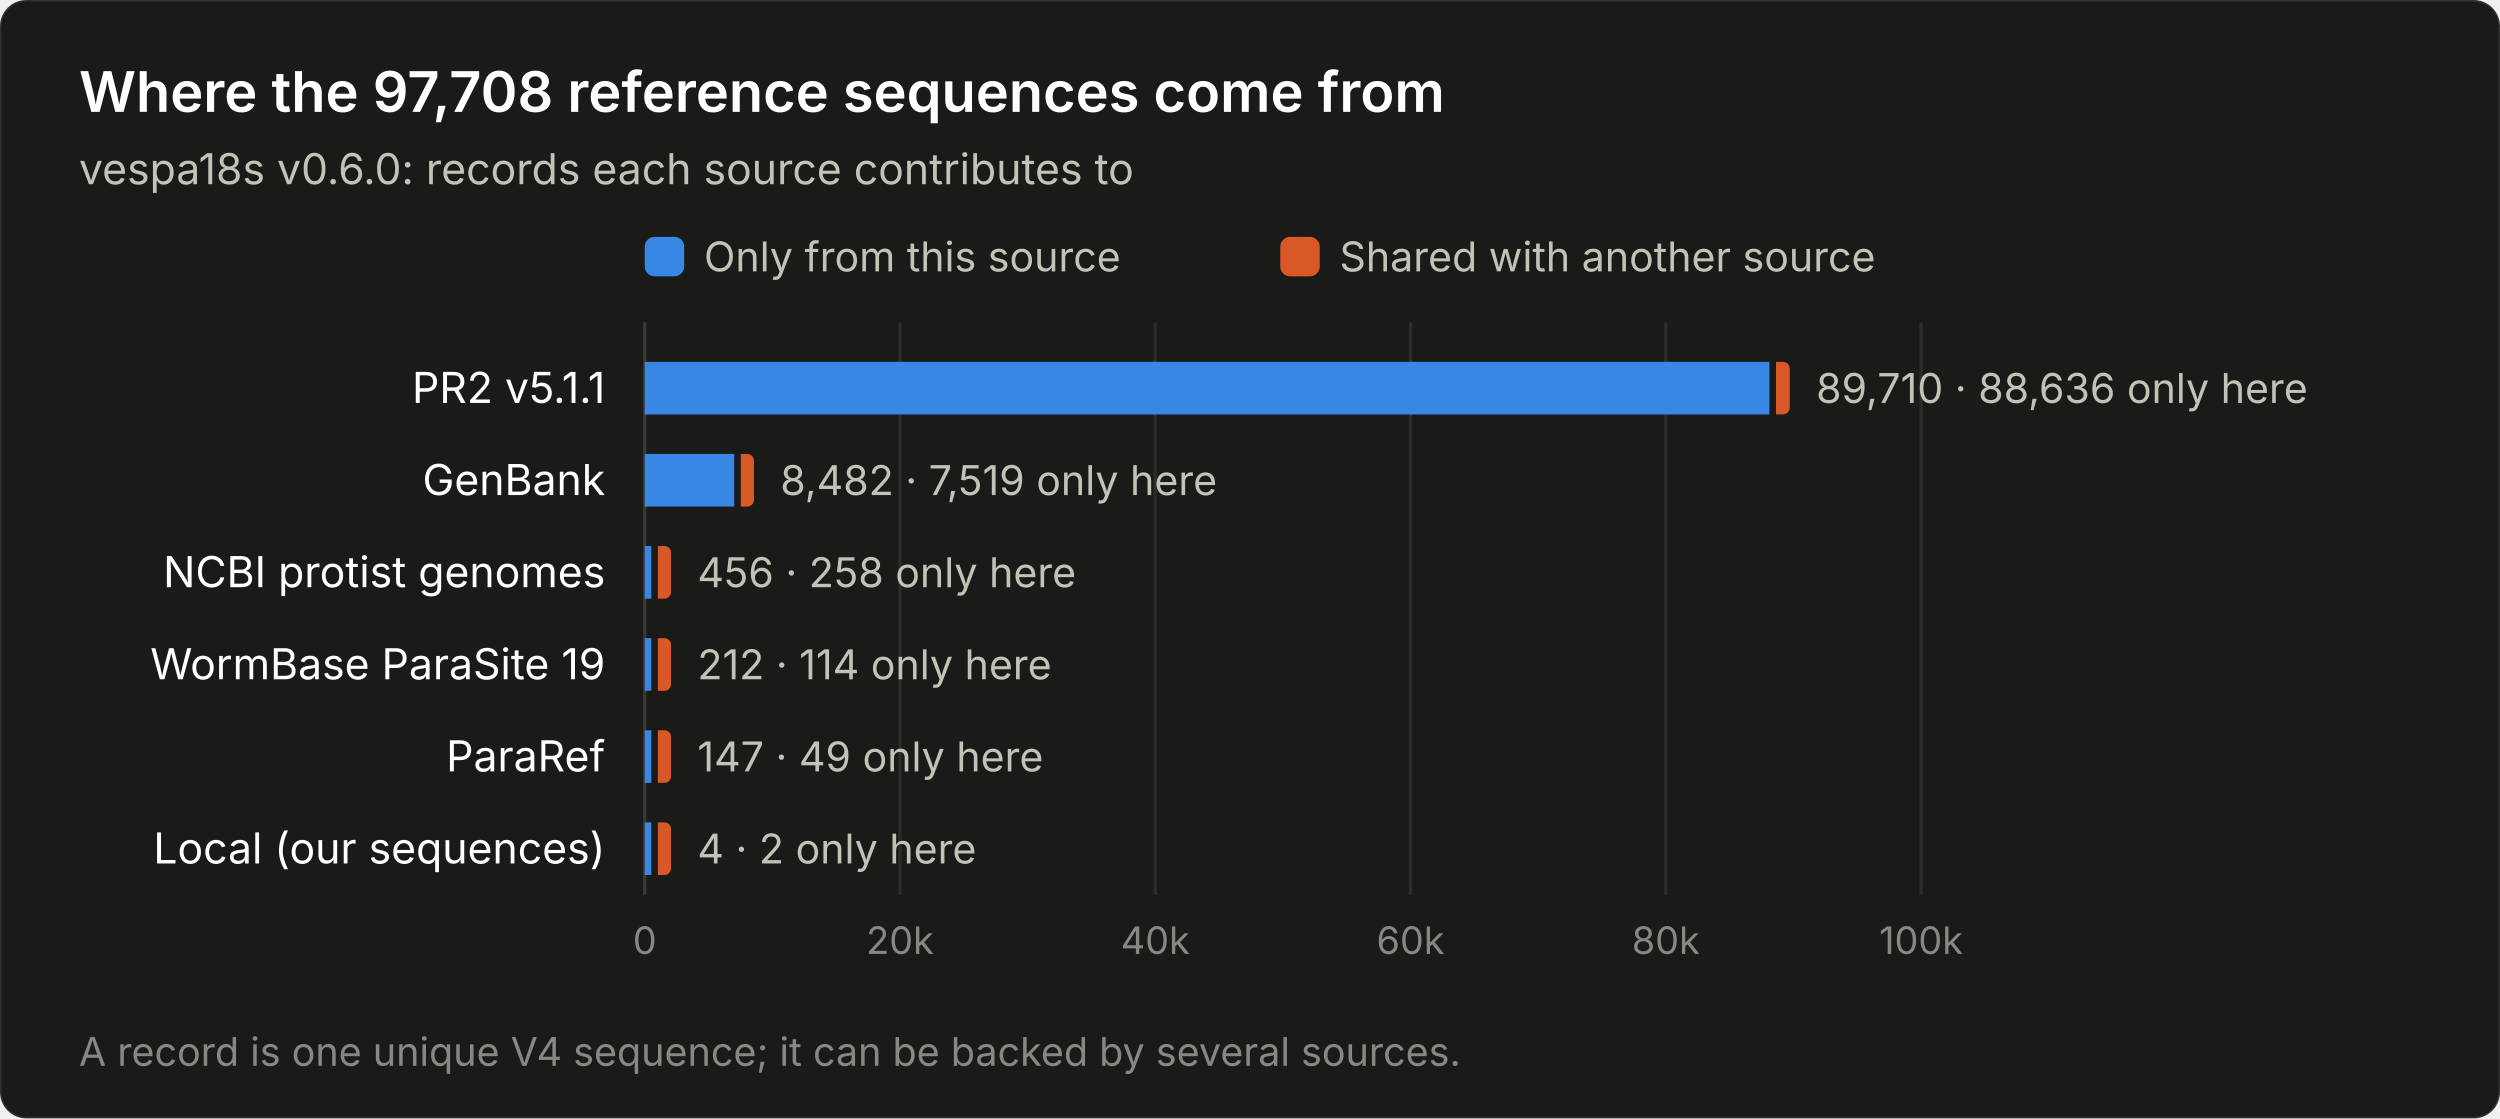
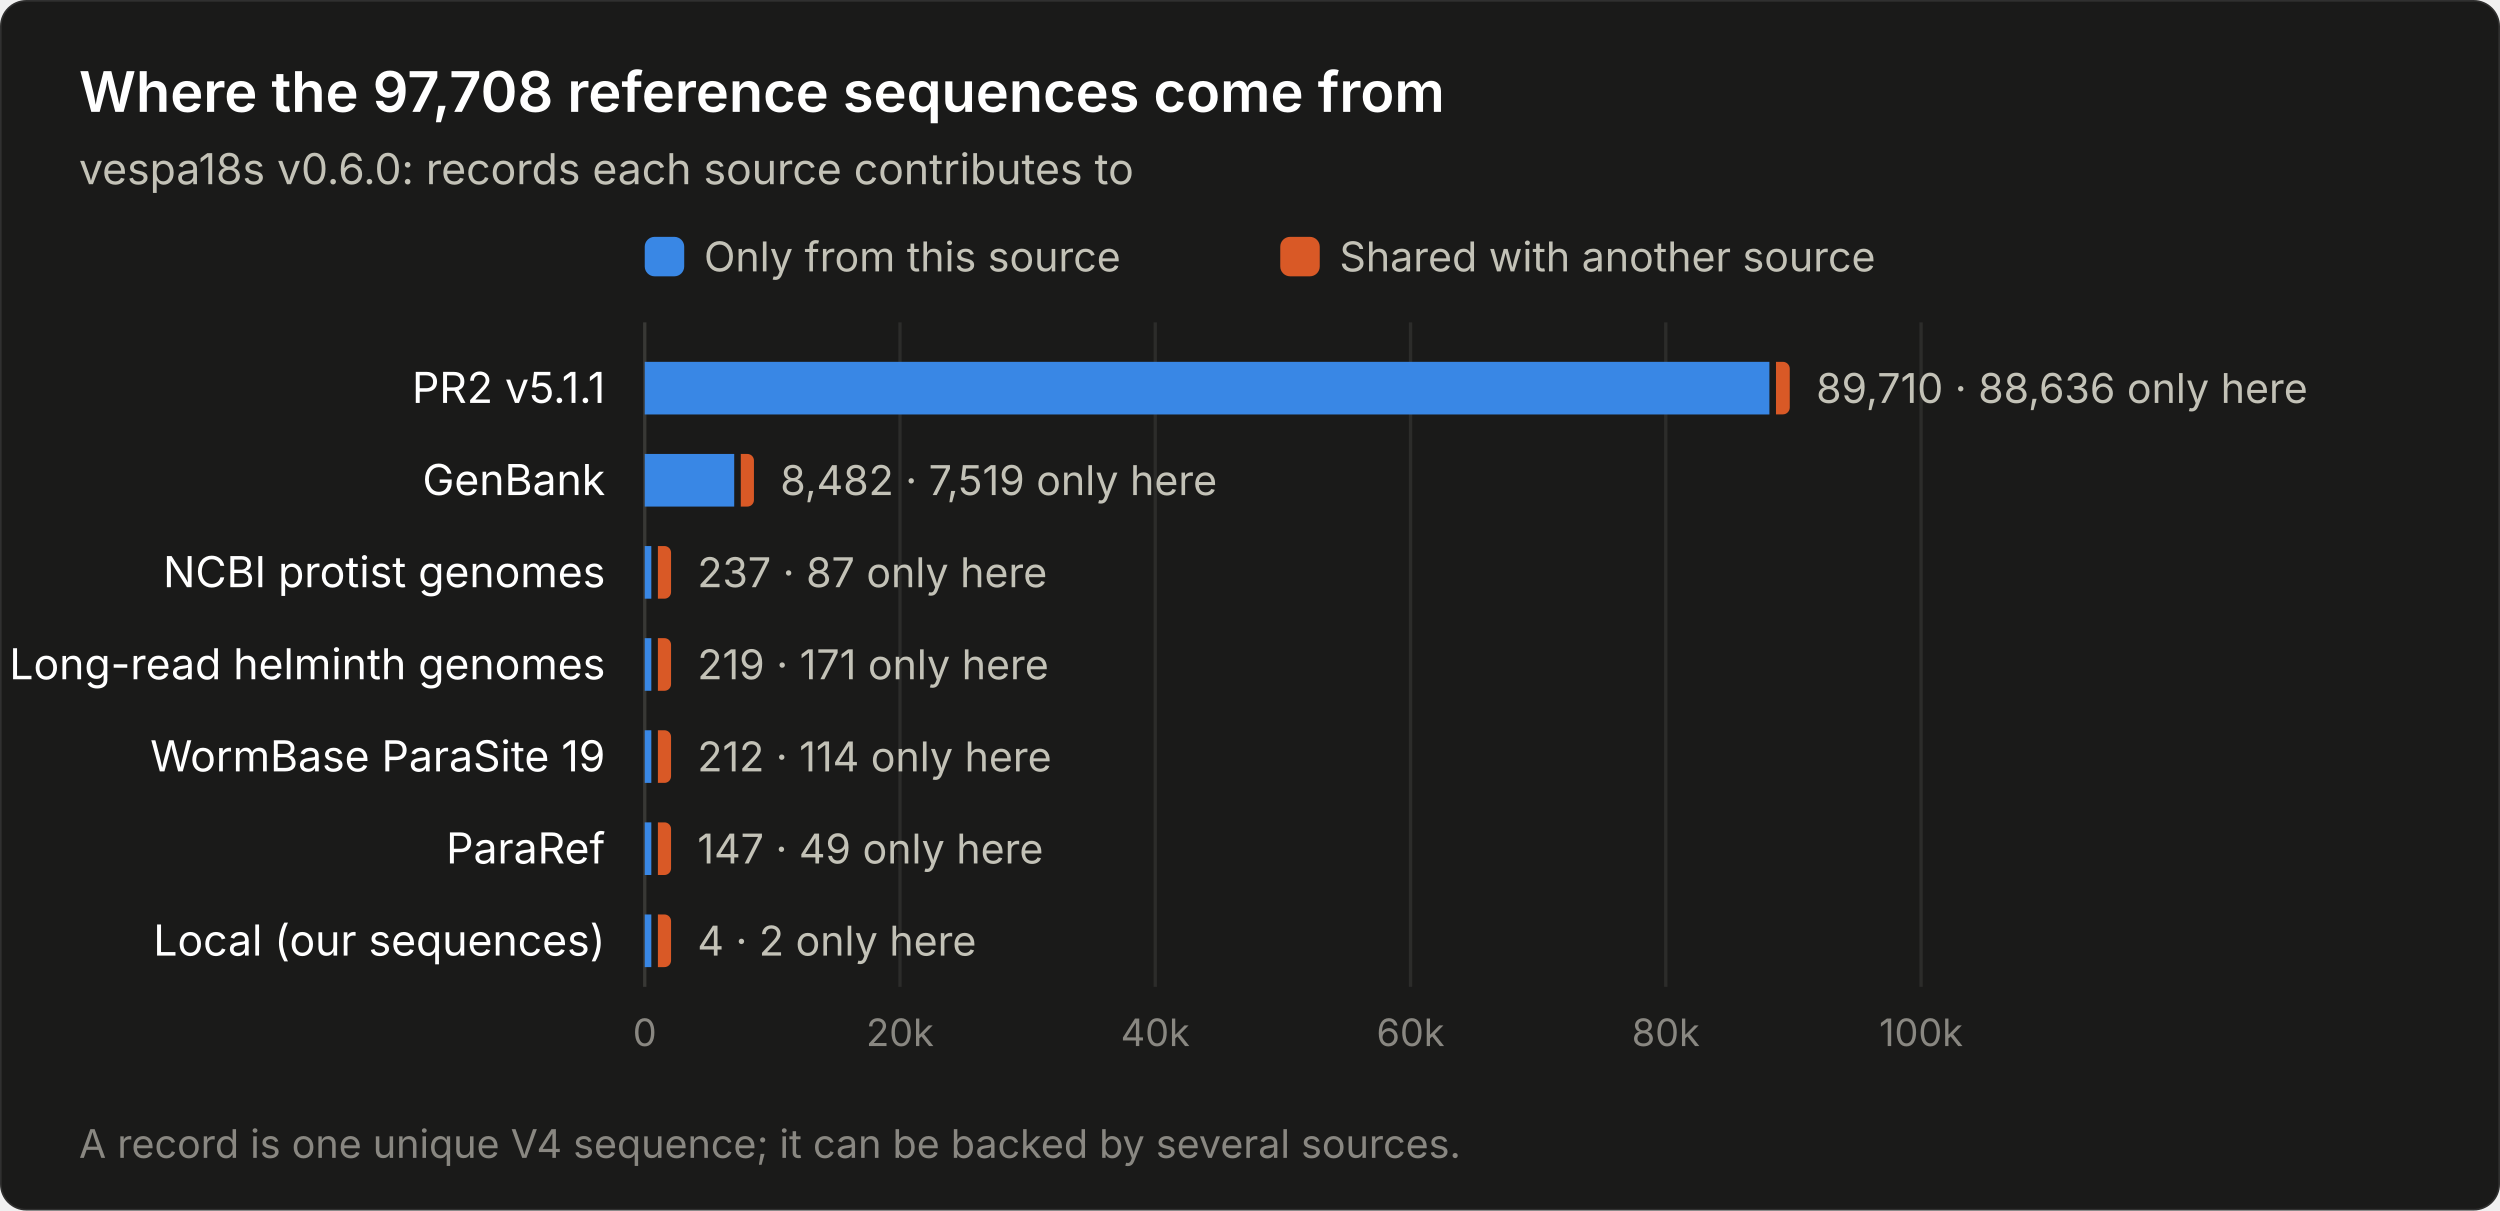
- <svg xmlns="http://www.w3.org/2000/svg" width="760" height="340" viewBox="0 0 760 340" font-family="system-ui, -apple-system, &quot;Segoe UI&quot;, sans-serif" role="img" aria-label="Where the 97,708 reference sequences come from">
-   <rect width="760" height="340" rx="8" fill="#1a1a19" stroke="rgba(255,255,255,0.10)" />
+ <svg xmlns="http://www.w3.org/2000/svg" width="760" height="368" viewBox="0 0 760 368" font-family="system-ui, -apple-system, &quot;Segoe UI&quot;, sans-serif" role="img" aria-label="Where the 97,708 reference sequences come from">
+   <rect width="760" height="368" rx="8" fill="#1a1a19" stroke="rgba(255,255,255,0.10)" />
  <text x="24" y="34" font-size="17" font-weight="600" fill="#ffffff">Where the 97,708 reference sequences come from</text>
  <text x="24" y="56" font-size="13" fill="#c3c2b7">vespa18s v0.6.0: records each source contributes to</text>
  <rect x="196" y="72" width="12" height="12" rx="3" fill="#3987e5" />
  <text x="214" y="82.5" font-size="12.5" fill="#c3c2b7">Only from this source</text>
  <rect x="389.2" y="72" width="12" height="12" rx="3" fill="#d95926" />
  <text x="407.2" y="82.5" font-size="12.5" fill="#c3c2b7">Shared with another source</text>
-   <line x1="196.0" y1="98" x2="196.0" y2="272" stroke="#383835" stroke-width="1" />
-   <text x="196.0" y="290" font-size="11.5" fill="#898781" text-anchor="middle" font-variant-numeric="tabular-nums">0</text>
-   <line x1="273.6" y1="98" x2="273.6" y2="272" stroke="#2c2c2a" stroke-width="1" />
-   <text x="273.6" y="290" font-size="11.5" fill="#898781" text-anchor="middle" font-variant-numeric="tabular-nums">20k</text>
-   <line x1="351.2" y1="98" x2="351.2" y2="272" stroke="#2c2c2a" stroke-width="1" />
-   <text x="351.2" y="290" font-size="11.5" fill="#898781" text-anchor="middle" font-variant-numeric="tabular-nums">40k</text>
-   <line x1="428.8" y1="98" x2="428.8" y2="272" stroke="#2c2c2a" stroke-width="1" />
-   <text x="428.8" y="290" font-size="11.5" fill="#898781" text-anchor="middle" font-variant-numeric="tabular-nums">60k</text>
-   <line x1="506.4" y1="98" x2="506.4" y2="272" stroke="#2c2c2a" stroke-width="1" />
-   <text x="506.4" y="290" font-size="11.5" fill="#898781" text-anchor="middle" font-variant-numeric="tabular-nums">80k</text>
-   <line x1="584.0" y1="98" x2="584.0" y2="272" stroke="#2c2c2a" stroke-width="1" />
-   <text x="584.0" y="290" font-size="11.5" fill="#898781" text-anchor="middle" font-variant-numeric="tabular-nums">100k</text>
+   <line x1="196.0" y1="98" x2="196.0" y2="300" stroke="#383835" stroke-width="1" />
+   <text x="196.0" y="318" font-size="11.5" fill="#898781" text-anchor="middle" font-variant-numeric="tabular-nums">0</text>
+   <line x1="273.6" y1="98" x2="273.6" y2="300" stroke="#2c2c2a" stroke-width="1" />
+   <text x="273.6" y="318" font-size="11.5" fill="#898781" text-anchor="middle" font-variant-numeric="tabular-nums">20k</text>
+   <line x1="351.2" y1="98" x2="351.2" y2="300" stroke="#2c2c2a" stroke-width="1" />
+   <text x="351.2" y="318" font-size="11.5" fill="#898781" text-anchor="middle" font-variant-numeric="tabular-nums">40k</text>
+   <line x1="428.8" y1="98" x2="428.8" y2="300" stroke="#2c2c2a" stroke-width="1" />
+   <text x="428.8" y="318" font-size="11.5" fill="#898781" text-anchor="middle" font-variant-numeric="tabular-nums">60k</text>
+   <line x1="506.4" y1="98" x2="506.4" y2="300" stroke="#2c2c2a" stroke-width="1" />
+   <text x="506.4" y="318" font-size="11.5" fill="#898781" text-anchor="middle" font-variant-numeric="tabular-nums">80k</text>
+   <line x1="584.0" y1="98" x2="584.0" y2="300" stroke="#2c2c2a" stroke-width="1" />
+   <text x="584.0" y="318" font-size="11.5" fill="#898781" text-anchor="middle" font-variant-numeric="tabular-nums">100k</text>
  <text x="184" y="122.5" font-size="13" font-weight="400" fill="#ffffff" text-anchor="end">PR2 v5.1.1</text>
  <rect x="196.0" y="110.0" width="341.9" height="16" fill="#3987e5" />
  <path d="M539.9,110.0 h2.1 a2.084,2.084 0 0 1 2.084,2.084 v11.8 a2.084,2.084 0 0 1 -2.084,2.084 h-2.1 z" fill="#d95926" />
  <text x="552.1" y="122.5" font-size="12.5" fill="#c3c2b7" font-variant-numeric="tabular-nums">89,710  ·  88,636 only here</text>
  <text x="184" y="150.5" font-size="13" font-weight="400" fill="#ffffff" text-anchor="end">GenBank</text>
  <rect x="196.0" y="138.0" width="27.2" height="16" fill="#3987e5" />
  <path d="M225.2,138.0 h2.0 a2.0,2.0 0 0 1 2.0,2.0 v12.0 a2.0,2.0 0 0 1 -2.0,2.0 h-2.0 z" fill="#d95926" />
  <text x="237.2" y="150.5" font-size="12.5" fill="#c3c2b7" font-variant-numeric="tabular-nums">8,482  ·  7,519 only here</text>
  <text x="184" y="178.5" font-size="13" font-weight="400" fill="#ffffff" text-anchor="end">NCBI protist genomes</text>
  <rect x="196.0" y="166.0" width="2.0" height="16" fill="#3987e5" />
  <path d="M200.0,166.0 h2.0 a2.0,2.0 0 0 1 2.0,2.0 v12.0 a2.0,2.0 0 0 1 -2.0,2.0 h-2.0 z" fill="#d95926" />
-   <text x="212.0" y="178.5" font-size="12.5" fill="#c3c2b7" font-variant-numeric="tabular-nums">456  ·  258 only here</text>
-   <text x="184" y="206.5" font-size="13" font-weight="400" fill="#ffffff" text-anchor="end">WormBase ParaSite 19</text>
+   <text x="212.0" y="178.5" font-size="12.5" fill="#c3c2b7" font-variant-numeric="tabular-nums">237  ·  87 only here</text>
+   <text x="184" y="206.5" font-size="13" font-weight="400" fill="#ffffff" text-anchor="end">Long-read helminth genomes</text>
  <rect x="196.0" y="194.0" width="2.0" height="16" fill="#3987e5" />
  <path d="M200.0,194.0 h2.0 a2.0,2.0 0 0 1 2.0,2.0 v12.0 a2.0,2.0 0 0 1 -2.0,2.0 h-2.0 z" fill="#d95926" />
-   <text x="212.0" y="206.5" font-size="12.5" fill="#c3c2b7" font-variant-numeric="tabular-nums">212  ·  114 only here</text>
-   <text x="184" y="234.5" font-size="13" font-weight="400" fill="#ffffff" text-anchor="end">ParaRef</text>
+   <text x="212.0" y="206.5" font-size="12.5" fill="#c3c2b7" font-variant-numeric="tabular-nums">219  ·  171 only here</text>
+   <text x="184" y="234.5" font-size="13" font-weight="400" fill="#ffffff" text-anchor="end">WormBase ParaSite 19</text>
  <rect x="196.0" y="222.0" width="2.0" height="16" fill="#3987e5" />
  <path d="M200.0,222.0 h2.0 a2.0,2.0 0 0 1 2.0,2.0 v12.0 a2.0,2.0 0 0 1 -2.0,2.0 h-2.0 z" fill="#d95926" />
-   <text x="212.0" y="234.5" font-size="12.5" fill="#c3c2b7" font-variant-numeric="tabular-nums">147  ·  49 only here</text>
-   <text x="184" y="262.5" font-size="13" font-weight="400" fill="#ffffff" text-anchor="end">Local (our sequences)</text>
+   <text x="212.0" y="234.5" font-size="12.5" fill="#c3c2b7" font-variant-numeric="tabular-nums">212  ·  114 only here</text>
+   <text x="184" y="262.5" font-size="13" font-weight="400" fill="#ffffff" text-anchor="end">ParaRef</text>
  <rect x="196.0" y="250.0" width="2.0" height="16" fill="#3987e5" />
  <path d="M200.0,250.0 h2.0 a2.0,2.0 0 0 1 2.0,2.0 v12.0 a2.0,2.0 0 0 1 -2.0,2.0 h-2.0 z" fill="#d95926" />
-   <text x="212.0" y="262.5" font-size="12.5" fill="#c3c2b7" font-variant-numeric="tabular-nums">4  ·  2 only here</text>
-   <text x="24" y="324" font-size="12" fill="#898781">A record is one unique V4 sequence; it can be backed by several sources.</text>
+   <text x="212.0" y="262.5" font-size="12.5" fill="#c3c2b7" font-variant-numeric="tabular-nums">147  ·  49 only here</text>
+   <text x="184" y="290.5" font-size="13" font-weight="400" fill="#ffffff" text-anchor="end">Local (our sequences)</text>
+   <rect x="196.0" y="278.0" width="2.0" height="16" fill="#3987e5" />
+   <path d="M200.0,278.0 h2.0 a2.0,2.0 0 0 1 2.0,2.0 v12.0 a2.0,2.0 0 0 1 -2.0,2.0 h-2.0 z" fill="#d95926" />
+   <text x="212.0" y="290.5" font-size="12.5" fill="#c3c2b7" font-variant-numeric="tabular-nums">4  ·  2 only here</text>
+   <text x="24" y="352" font-size="12" fill="#898781">A record is one unique V4 sequence; it can be backed by several sources.</text>
</svg>
